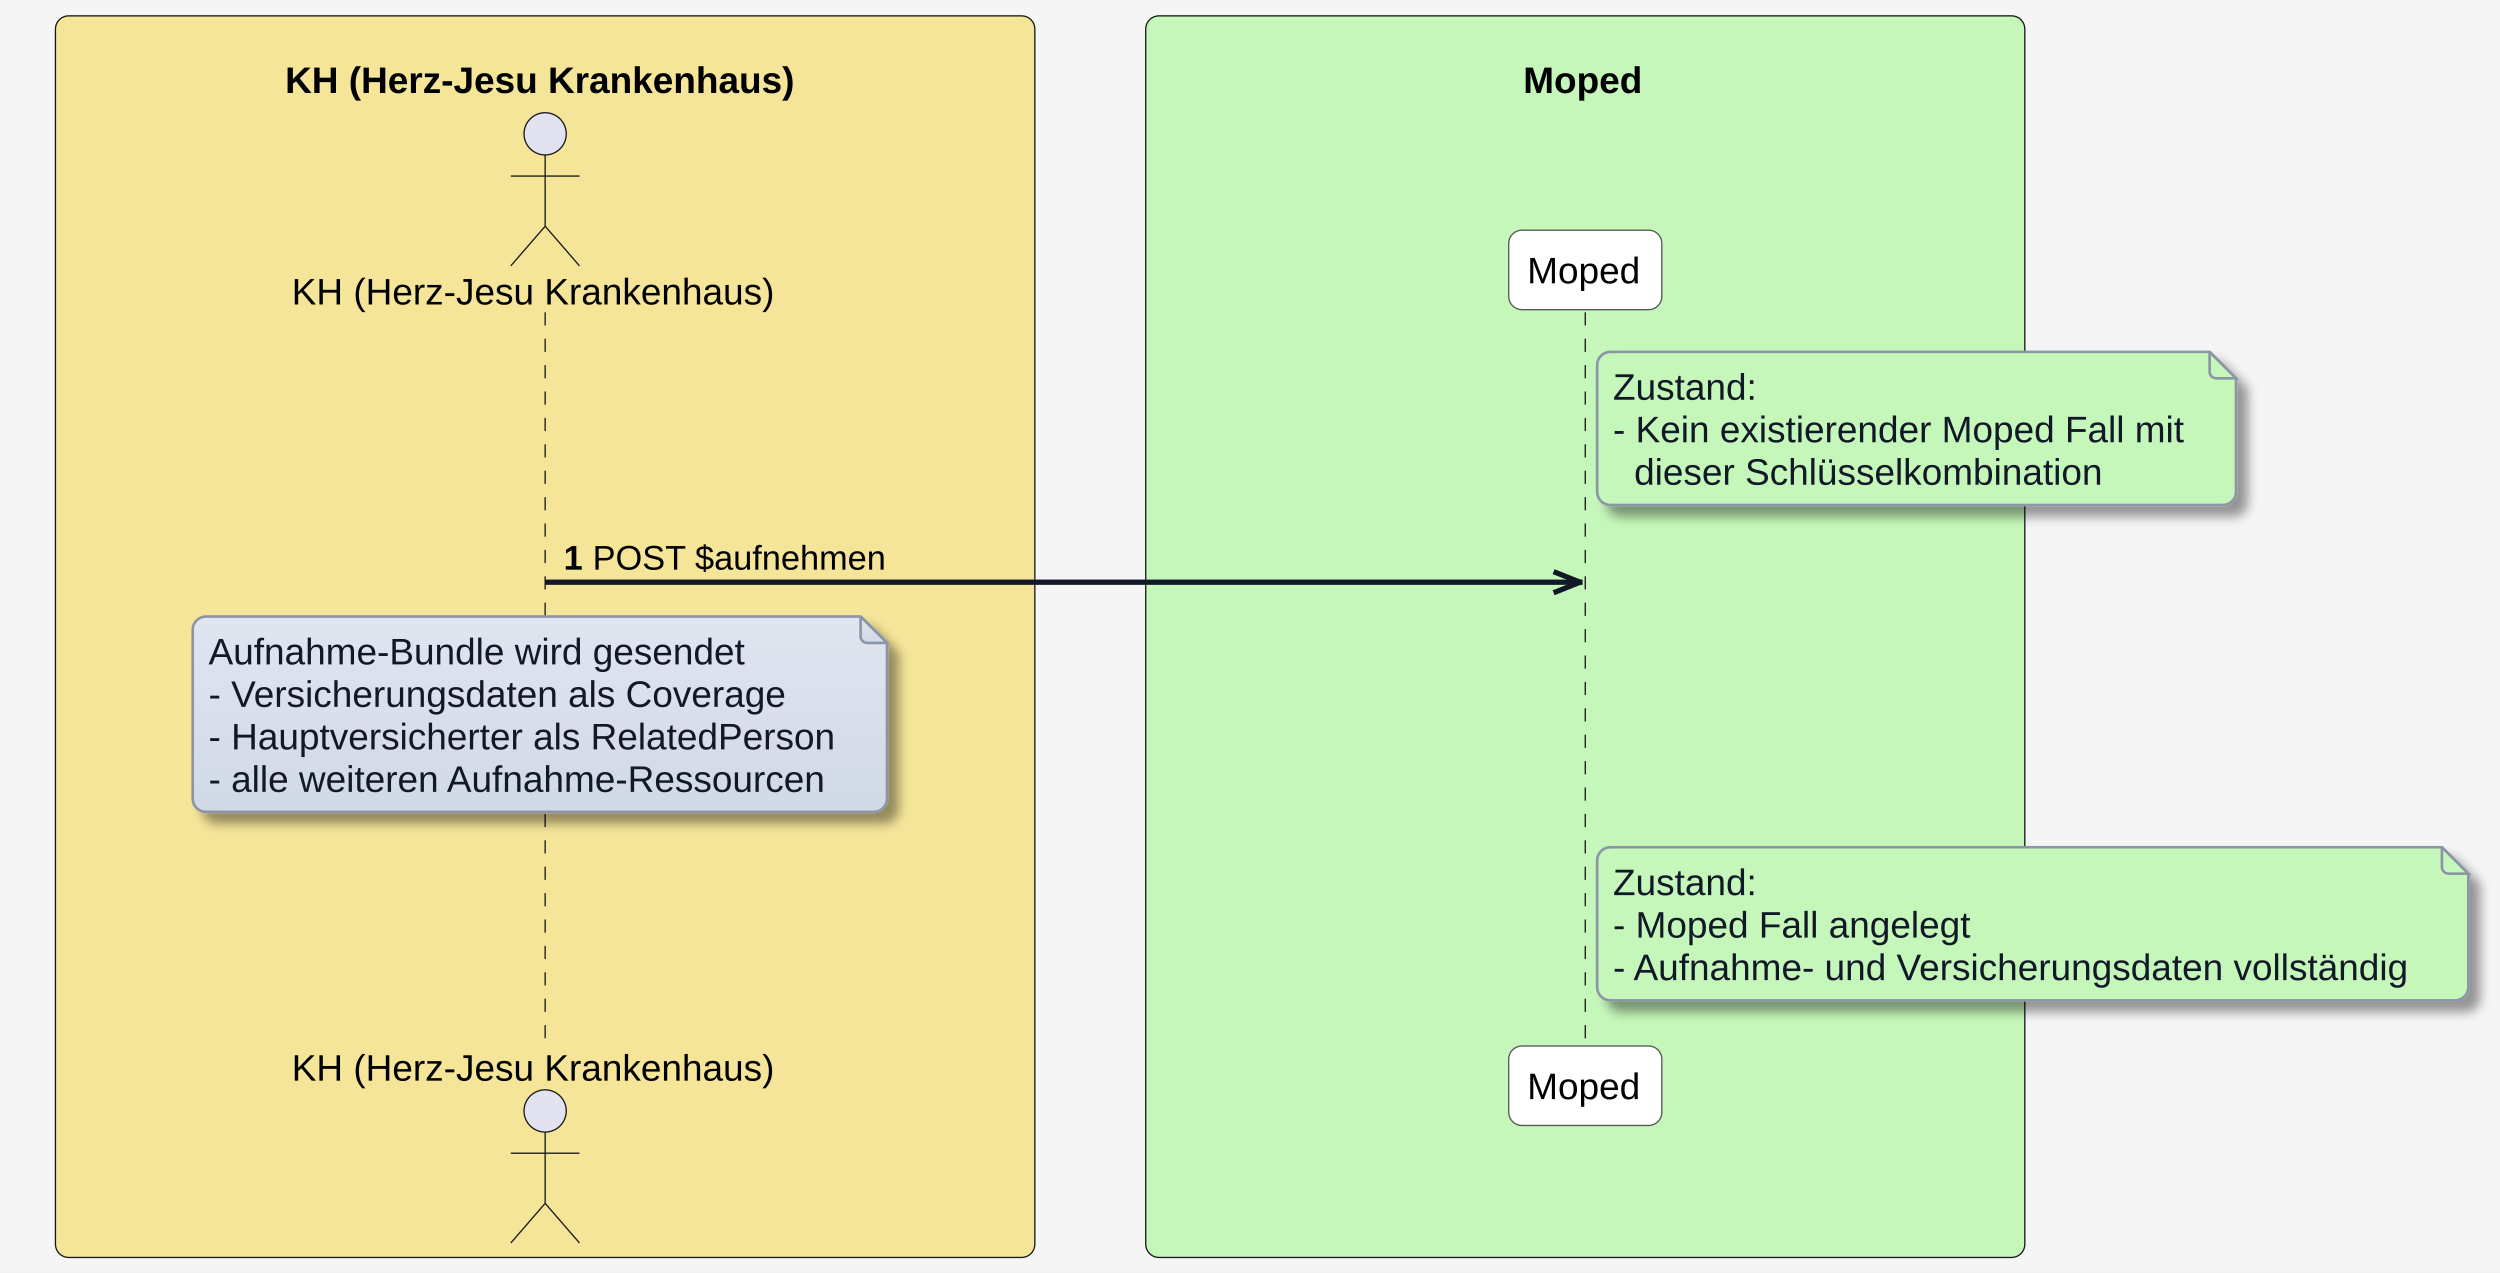
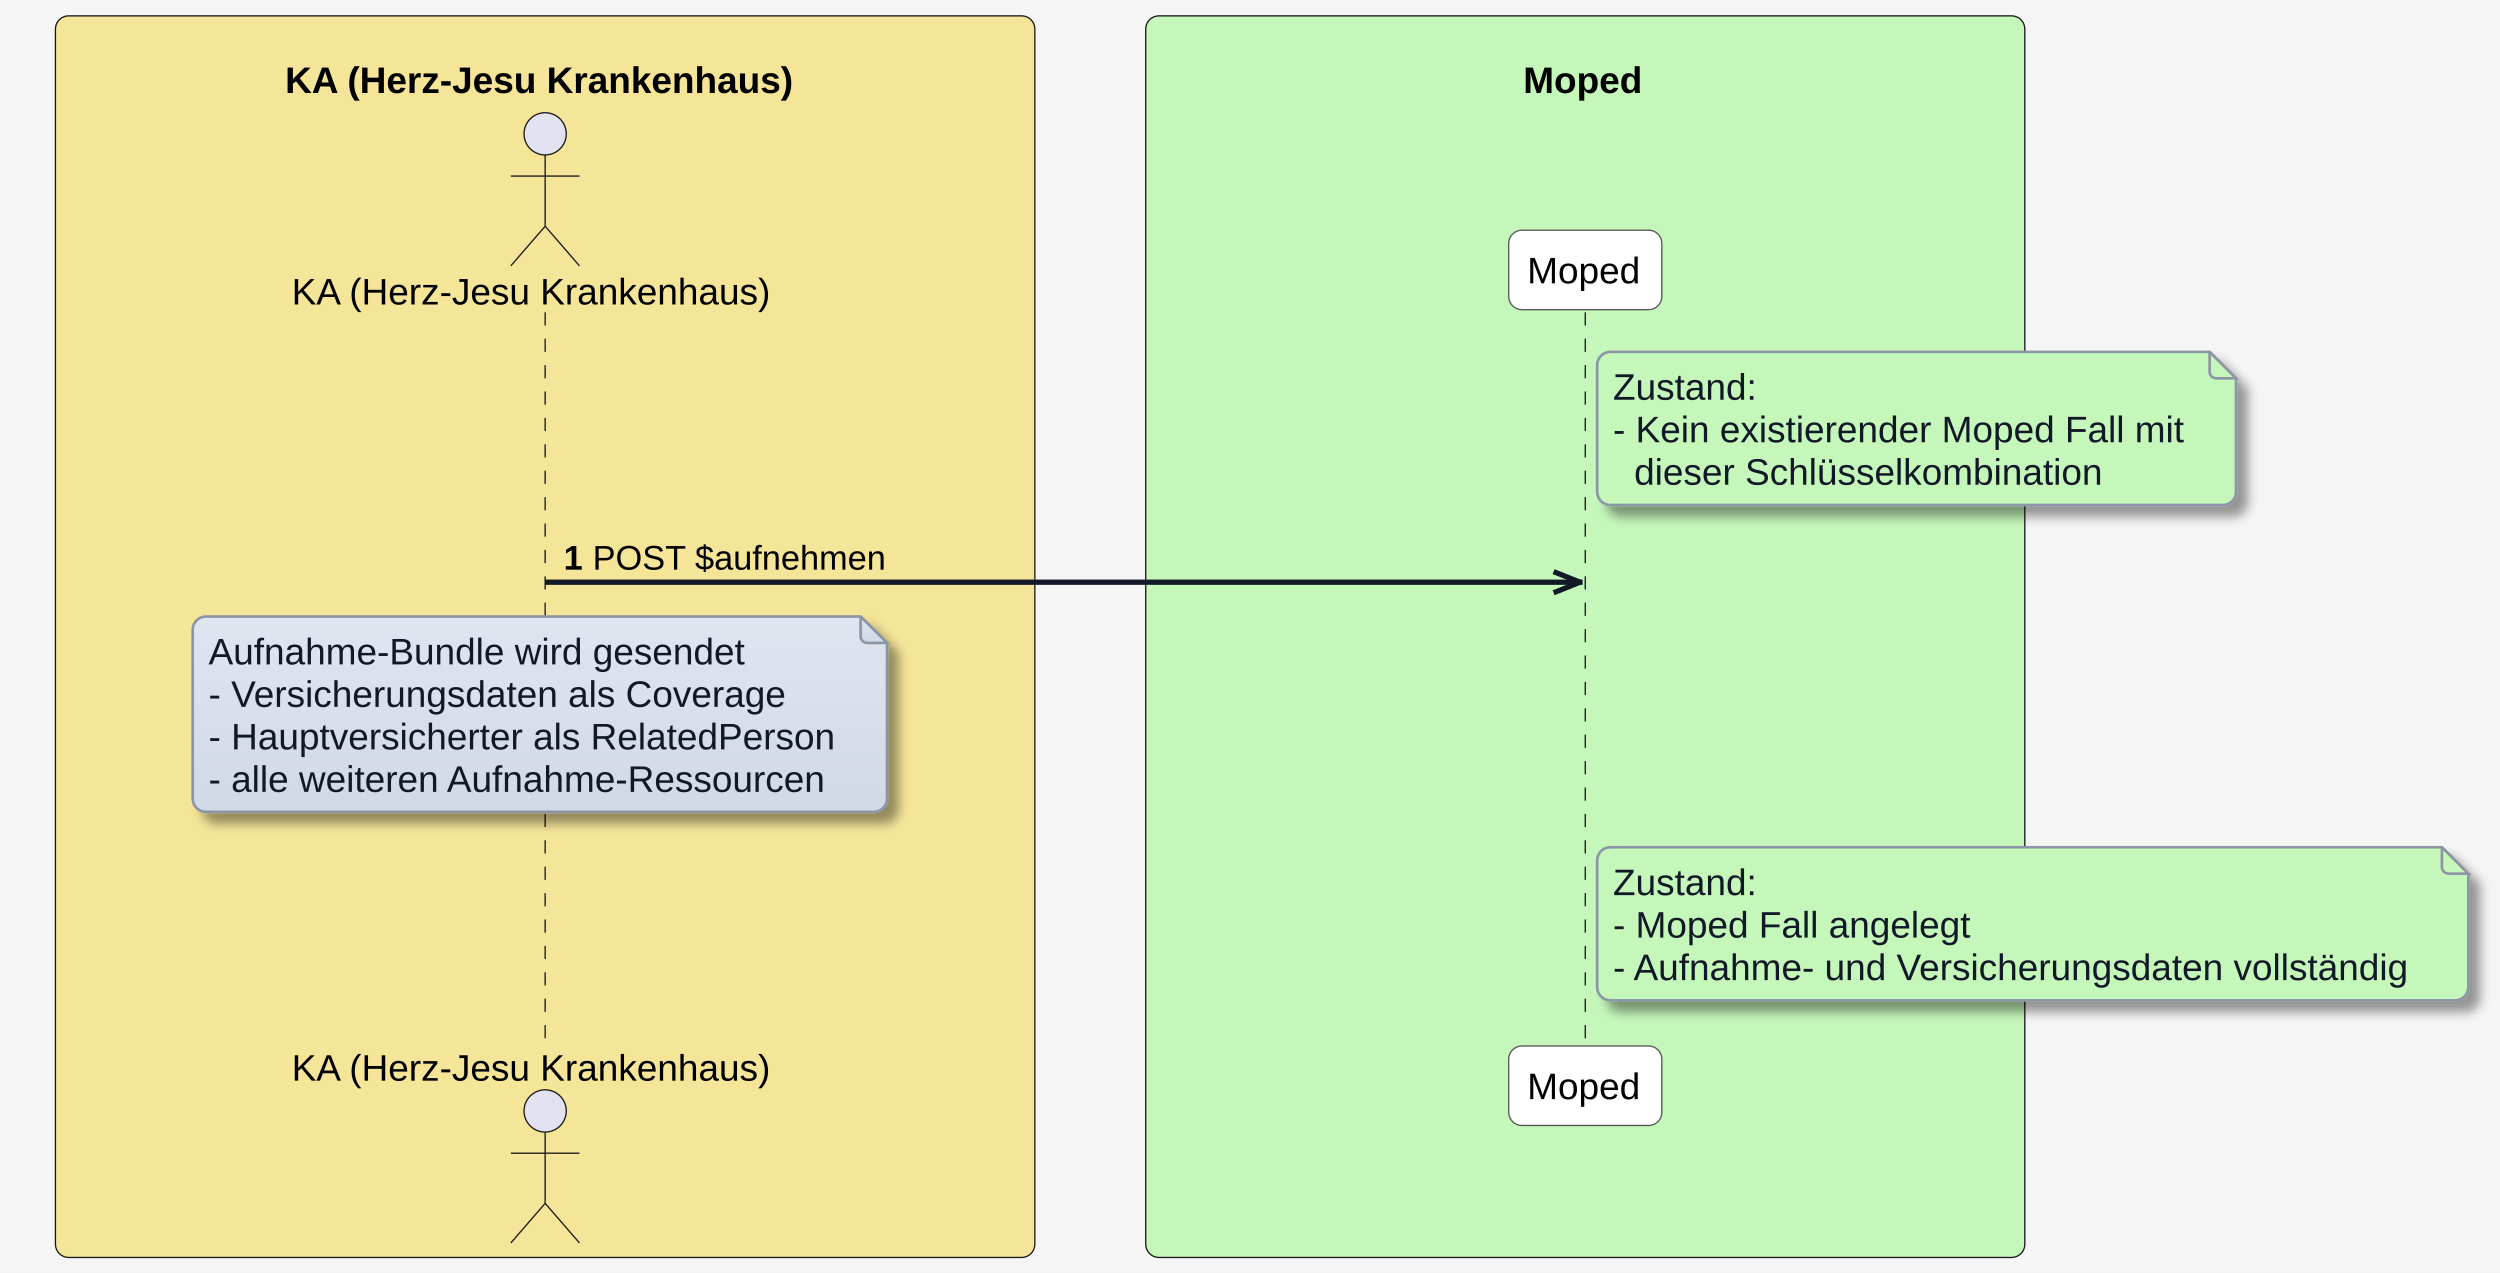
<svg xmlns="http://www.w3.org/2000/svg" contentStyleType="text/css" height="482px" preserveAspectRatio="none" style="width:947px;height:482px;background:#F5F5F5;" version="1.1" viewBox="0 0 947 482" width="947px" zoomAndPan="magnify">
  <defs>
    <filter height="300%" id="f1jc4em3k12xhv" width="300%" x="-1" y="-1">
      <feGaussianBlur result="blurOut" stdDeviation="2.0" />
      <feColorMatrix in="blurOut" result="blurOut2" type="matrix" values="0 0 0 0 0 0 0 0 0 0 0 0 0 0 0 0 0 0 .4 0" />
      <feOffset dx="4.0" dy="4.0" in="blurOut2" result="blurOut3" />
      <feBlend in="SourceGraphic" in2="blurOut3" mode="normal" />
    </filter>
    <linearGradient id="g1jc4em3k12xhv0" x1="50%" x2="50%" y1="0%" y2="100%">
      <stop offset="0%" stop-color="#E0E5F0" />
      <stop offset="100%" stop-color="#D1D9E6" />
    </linearGradient>
  </defs>
  <g>
    <rect fill="#F5F5F5" height="482" style="stroke:none;stroke-width:1.0;" width="947" x="0" y="0" />
    <rect fill="#F5E599" height="470.33" rx="5" ry="5" style="stroke:#181818;stroke-width:0.5;" width="371" x="21" y="6" />
    <text fill="#000000" font-family="Arial" font-size="14" font-weight="bold" lengthAdjust="spacing" textLength="4" x="24" y="19.132"> </text>
-     <text fill="#000000" font-family="Arial" font-size="14" font-weight="bold" lengthAdjust="spacing" textLength="197" x="108" y="35.23">KH (Herz-Jesu Krankenhaus)</text>
+     <text fill="#000000" font-family="Arial" font-size="14" font-weight="bold" lengthAdjust="spacing" textLength="197" x="108" y="35.23">KA (Herz-Jesu Krankenhaus)</text>
    <rect fill="#C5F7BA" height="470.33" rx="5" ry="5" style="stroke:#181818;stroke-width:0.5;" width="333" x="434" y="6" />
    <text fill="#000000" font-family="Arial" font-size="14" font-weight="bold" lengthAdjust="spacing" textLength="4" x="437" y="19.132"> </text>
    <text fill="#000000" font-family="Arial" font-size="14" font-weight="bold" lengthAdjust="spacing" textLength="47" x="577" y="35.23">Moped</text>
    <line style="stroke:#181818;stroke-width:0.5;stroke-dasharray:5.0,5.0;" x1="206.5" x2="206.5" y1="118.296" y2="397.231" />
    <line style="stroke:#181818;stroke-width:0.5;stroke-dasharray:5.0,5.0;" x1="600.5" x2="600.5" y1="118.296" y2="397.231" />
-     <text fill="#000000" font-family="Arial" font-size="14" lengthAdjust="spacing" textLength="186" x="110.5" y="115.329">KH (Herz-Jesu Krankenhaus)</text>
+     <text fill="#000000" font-family="Arial" font-size="14" lengthAdjust="spacing" textLength="186" x="110.5" y="115.329">KA (Herz-Jesu Krankenhaus)</text>
    <ellipse cx="206.5" cy="50.697" fill="#E2E2F0" rx="8" ry="8" style="stroke:#181818;stroke-width:0.5;" />
    <path d="M206.5,58.697 L206.5,85.697 M193.5,66.697 L219.5,66.697 M206.5,85.697 L193.5,100.697 M206.5,85.697 L219.5,100.697 " fill="none" style="stroke:#181818;stroke-width:0.5;" />
-     <text fill="#000000" font-family="Arial" font-size="14" lengthAdjust="spacing" textLength="186" x="110.5" y="409.363">KH (Herz-Jesu Krankenhaus)</text>
+     <text fill="#000000" font-family="Arial" font-size="14" lengthAdjust="spacing" textLength="186" x="110.5" y="409.363">KA (Herz-Jesu Krankenhaus)</text>
    <ellipse cx="206.5" cy="420.83" fill="#E2E2F0" rx="8" ry="8" style="stroke:#181818;stroke-width:0.5;" />
    <path d="M206.5,428.83 L206.5,455.83 M193.5,436.83 L219.5,436.83 M206.5,455.83 L193.5,470.83 M206.5,455.83 L219.5,470.83 " fill="none" style="stroke:#181818;stroke-width:0.5;" />
    <rect fill="#FFFFFF" height="30.099" rx="5" ry="5" style="stroke:#555555;stroke-width:0.5;" width="58" x="571.5" y="87.197" />
    <text fill="#000000" font-family="Arial" font-size="14" lengthAdjust="spacing" textLength="44" x="578.5" y="107.329">Moped</text>
    <rect fill="#FFFFFF" height="30.099" rx="5" ry="5" style="stroke:#555555;stroke-width:0.5;" width="58" x="571.5" y="396.231" />
    <text fill="#000000" font-family="Arial" font-size="14" lengthAdjust="spacing" textLength="44" x="578.5" y="416.363">Moped</text>
    <path d="M605,138.296 L605,186.296 A5,5 0 0 0 610,191.296 L842,191.296 A5,5 0 0 0 847,186.296 L847,143.296 L837,133.296 L610,133.296 A5,5 0 0 0 605,138.296 " fill="#C5F7BA" filter="url(#f1jc4em3k12xhv)" style="stroke:#8B95A5;stroke-width:1.0;" />
    <path d="M837,133.296 L837,140.796 A2.5,2.5 0 0 0 839.5,143.296 L847,143.296 L837,133.296 " fill="#C5F7BA" style="stroke:#8B95A5;stroke-width:1.0;" />
    <text fill="#111827" font-family="Arial" font-size="14" lengthAdjust="spacing" textLength="56" x="611" y="151.428">Zustand:</text>
    <text fill="#111827" font-family="Arial" font-size="14" lengthAdjust="spacing" textLength="221" x="611" y="167.526">- Kein existierender Moped Fall mit</text>
    <text fill="#111827" font-family="Arial" font-size="14" lengthAdjust="spacing" textLength="180" x="619" y="183.625">dieser Schlüsselkombination</text>
    <line style="stroke:#111827;stroke-width:2.0;" x1="598.5" x2="588.5" y1="220.541" y2="216.541" />
    <line style="stroke:#111827;stroke-width:2.0;" x1="598.5" x2="588.5" y1="220.541" y2="224.541" />
    <line style="stroke:#111827;stroke-width:2.0;" x1="206.5" x2="599.5" y1="220.541" y2="220.541" />
    <text fill="#000000" font-family="Arial" font-size="13" font-weight="bold" lengthAdjust="spacing" textLength="7" x="213.5" y="215.786">1</text>
    <text fill="#000000" font-family="Arial" font-size="13" lengthAdjust="spacing" textLength="111" x="224.5" y="215.786">POST $aufnehmen</text>
    <path d="M73,238.541 L73,302.541 A5,5 0 0 0 78,307.541 L331,307.541 A5,5 0 0 0 336,302.541 L336,243.541 L326,233.541 L78,233.541 A5,5 0 0 0 73,238.541 " fill="url(#g1jc4em3k12xhv0)" filter="url(#f1jc4em3k12xhv)" style="stroke:#8B95A5;stroke-width:1.0;" />
    <path d="M326,233.541 L326,241.041 A2.5,2.5 0 0 0 328.5,243.541 L336,243.541 L326,233.541 " fill="url(#g1jc4em3k12xhv0)" style="stroke:#8B95A5;stroke-width:1.0;" />
    <text fill="#111827" font-family="Arial" font-size="14" lengthAdjust="spacing" textLength="207" x="79" y="251.672">Aufnahme-Bundle wird gesendet</text>
    <text fill="#111827" font-family="Arial" font-size="14" lengthAdjust="spacing" textLength="224" x="79" y="267.771">- Versicherungsdaten als Coverage</text>
    <text fill="#111827" font-family="Arial" font-size="14" lengthAdjust="spacing" textLength="242" x="79" y="283.87">- Hauptversicherter als RelatedPerson</text>
    <text fill="#111827" font-family="Arial" font-size="14" lengthAdjust="spacing" textLength="239" x="79" y="299.968">- alle weiteren Aufnahme-Ressourcen</text>
    <path d="M605,325.935 L605,373.935 A5,5 0 0 0 610,378.935 L930,378.935 A5,5 0 0 0 935,373.935 L935,330.935 L925,320.935 L610,320.935 A5,5 0 0 0 605,325.935 " fill="#C5F7BA" filter="url(#f1jc4em3k12xhv)" style="stroke:#8B95A5;stroke-width:1.0;" />
    <path d="M925,320.935 L925,328.435 A2.5,2.5 0 0 0 927.5,330.935 L935,330.935 L925,320.935 " fill="#C5F7BA" style="stroke:#8B95A5;stroke-width:1.0;" />
    <text fill="#111827" font-family="Arial" font-size="14" lengthAdjust="spacing" textLength="56" x="611" y="339.067">Zustand:</text>
    <text fill="#111827" font-family="Arial" font-size="14" lengthAdjust="spacing" textLength="139" x="611" y="355.166">- Moped Fall angelegt</text>
    <text fill="#111827" font-family="Arial" font-size="14" lengthAdjust="spacing" textLength="309" x="611" y="371.264">- Aufnahme- und Versicherungsdaten vollständig</text>
  </g>
</svg>
